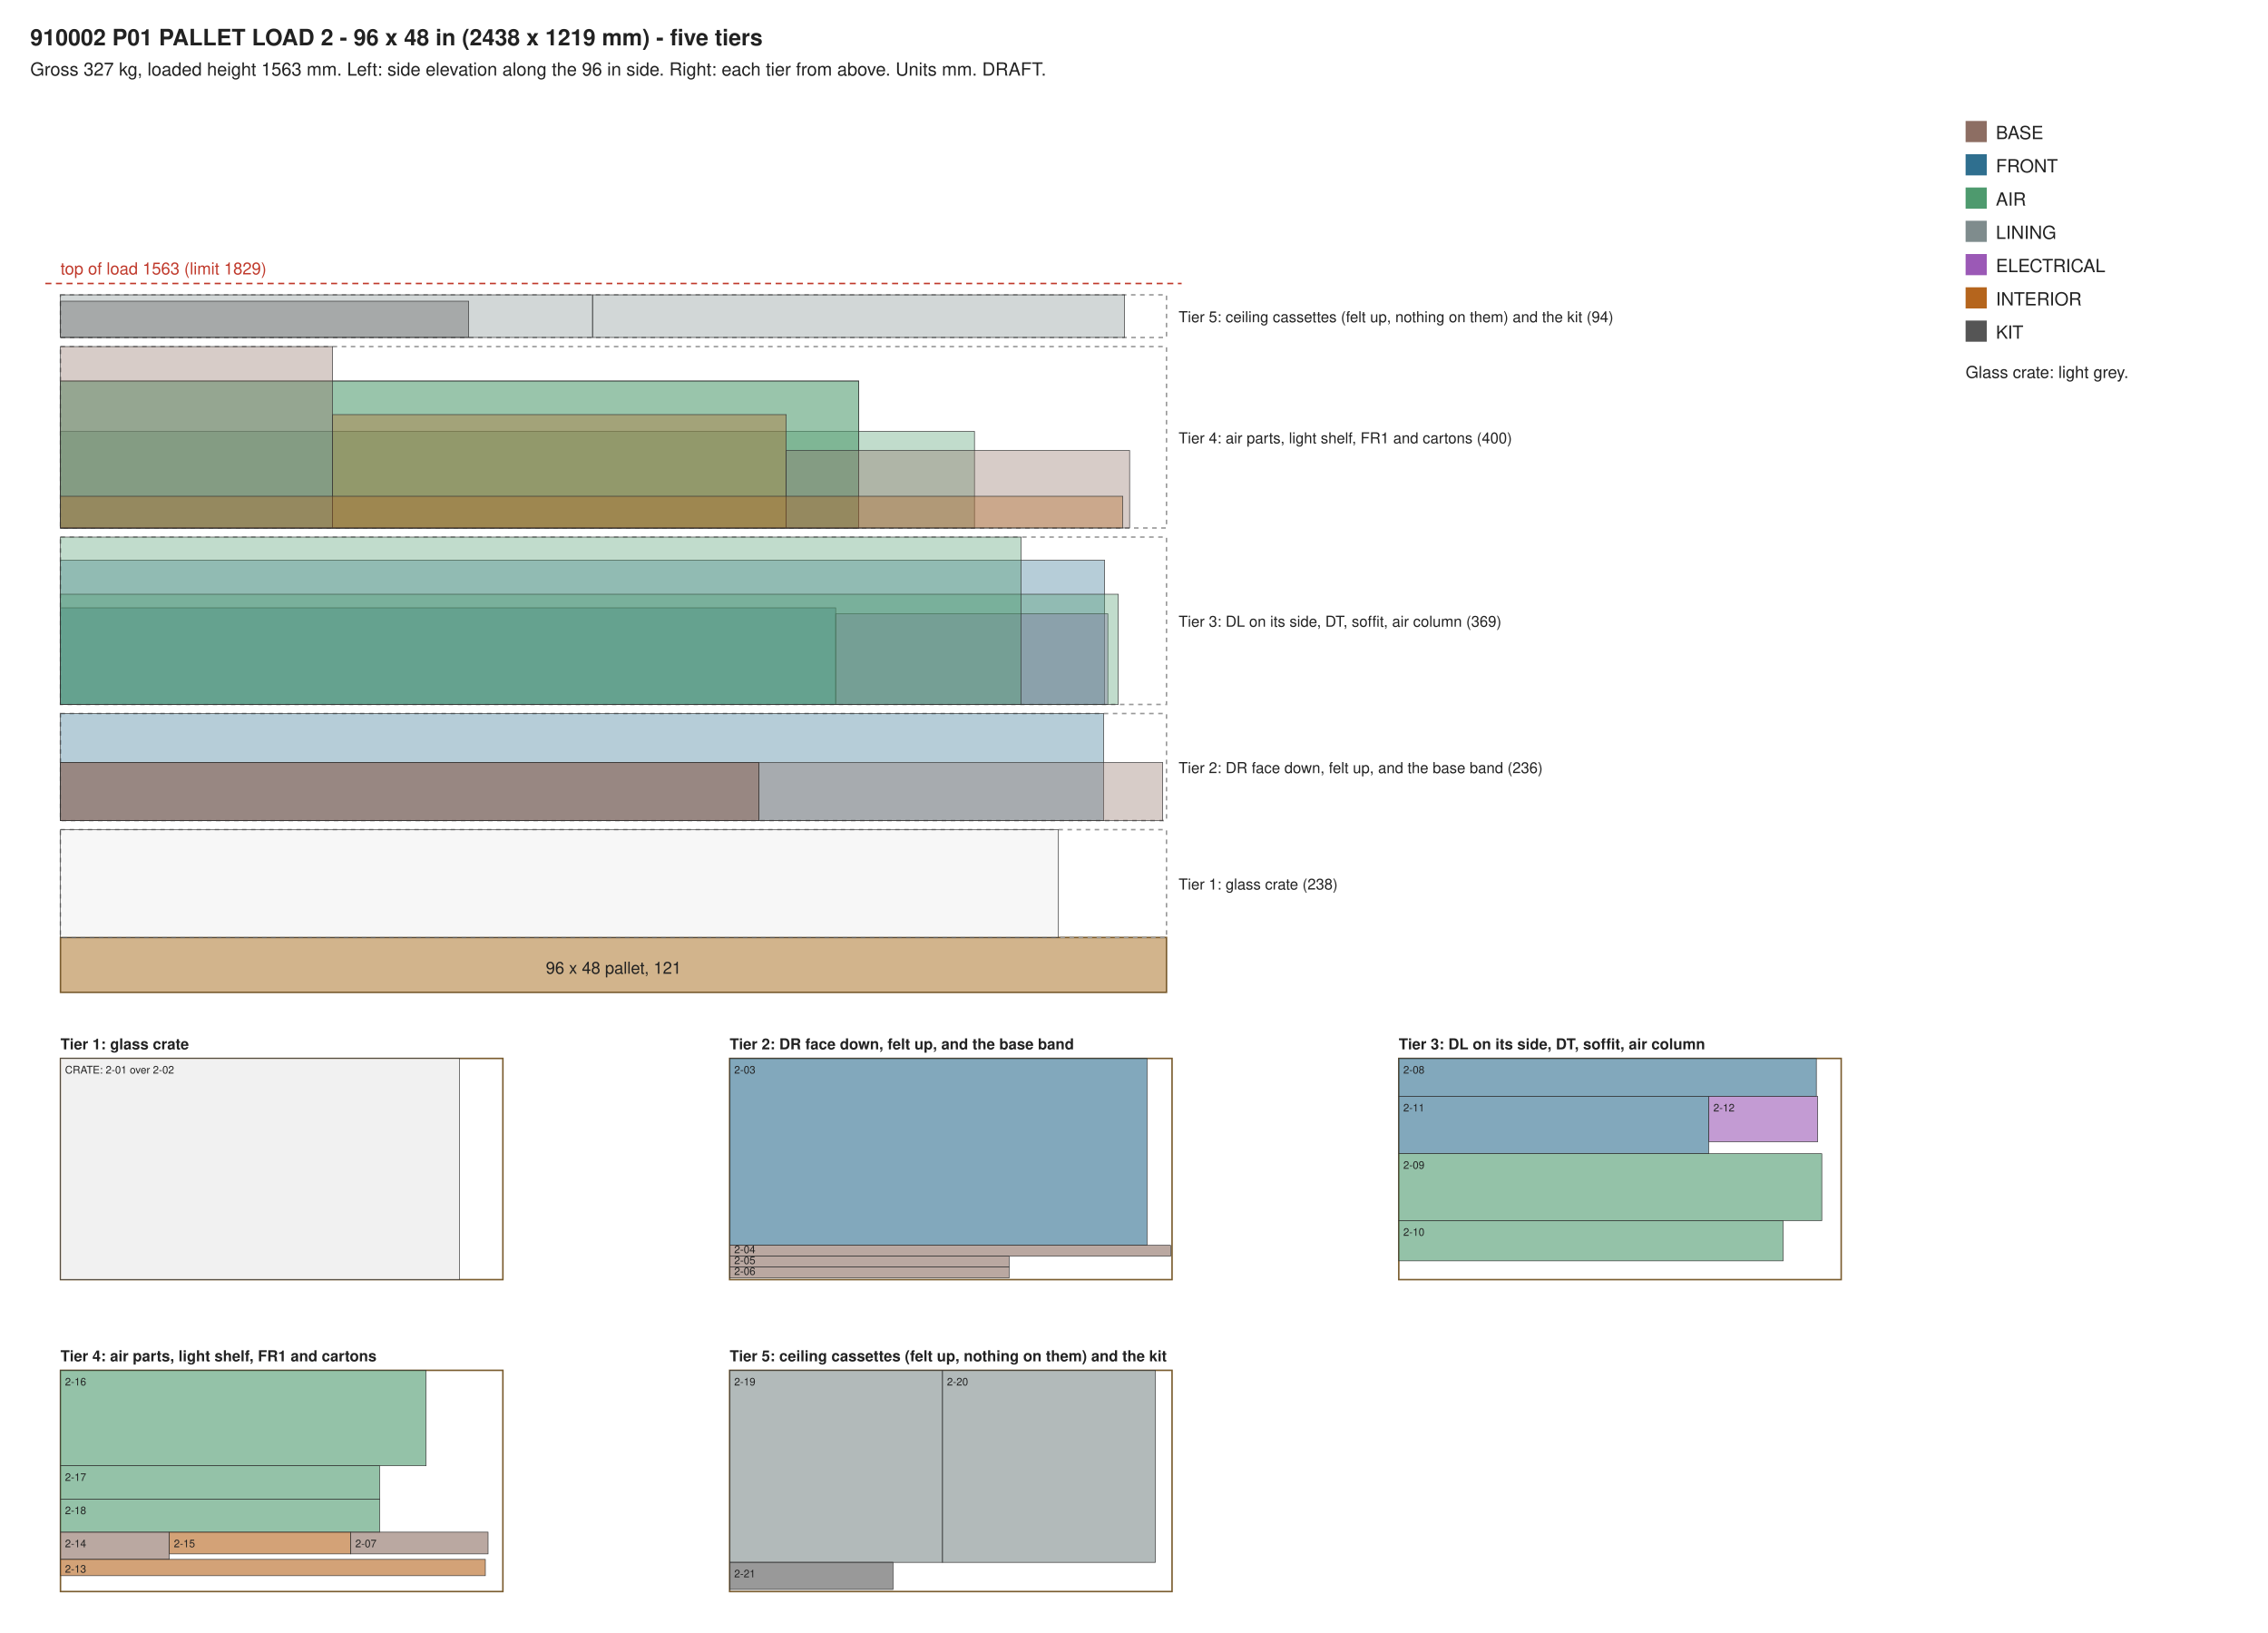
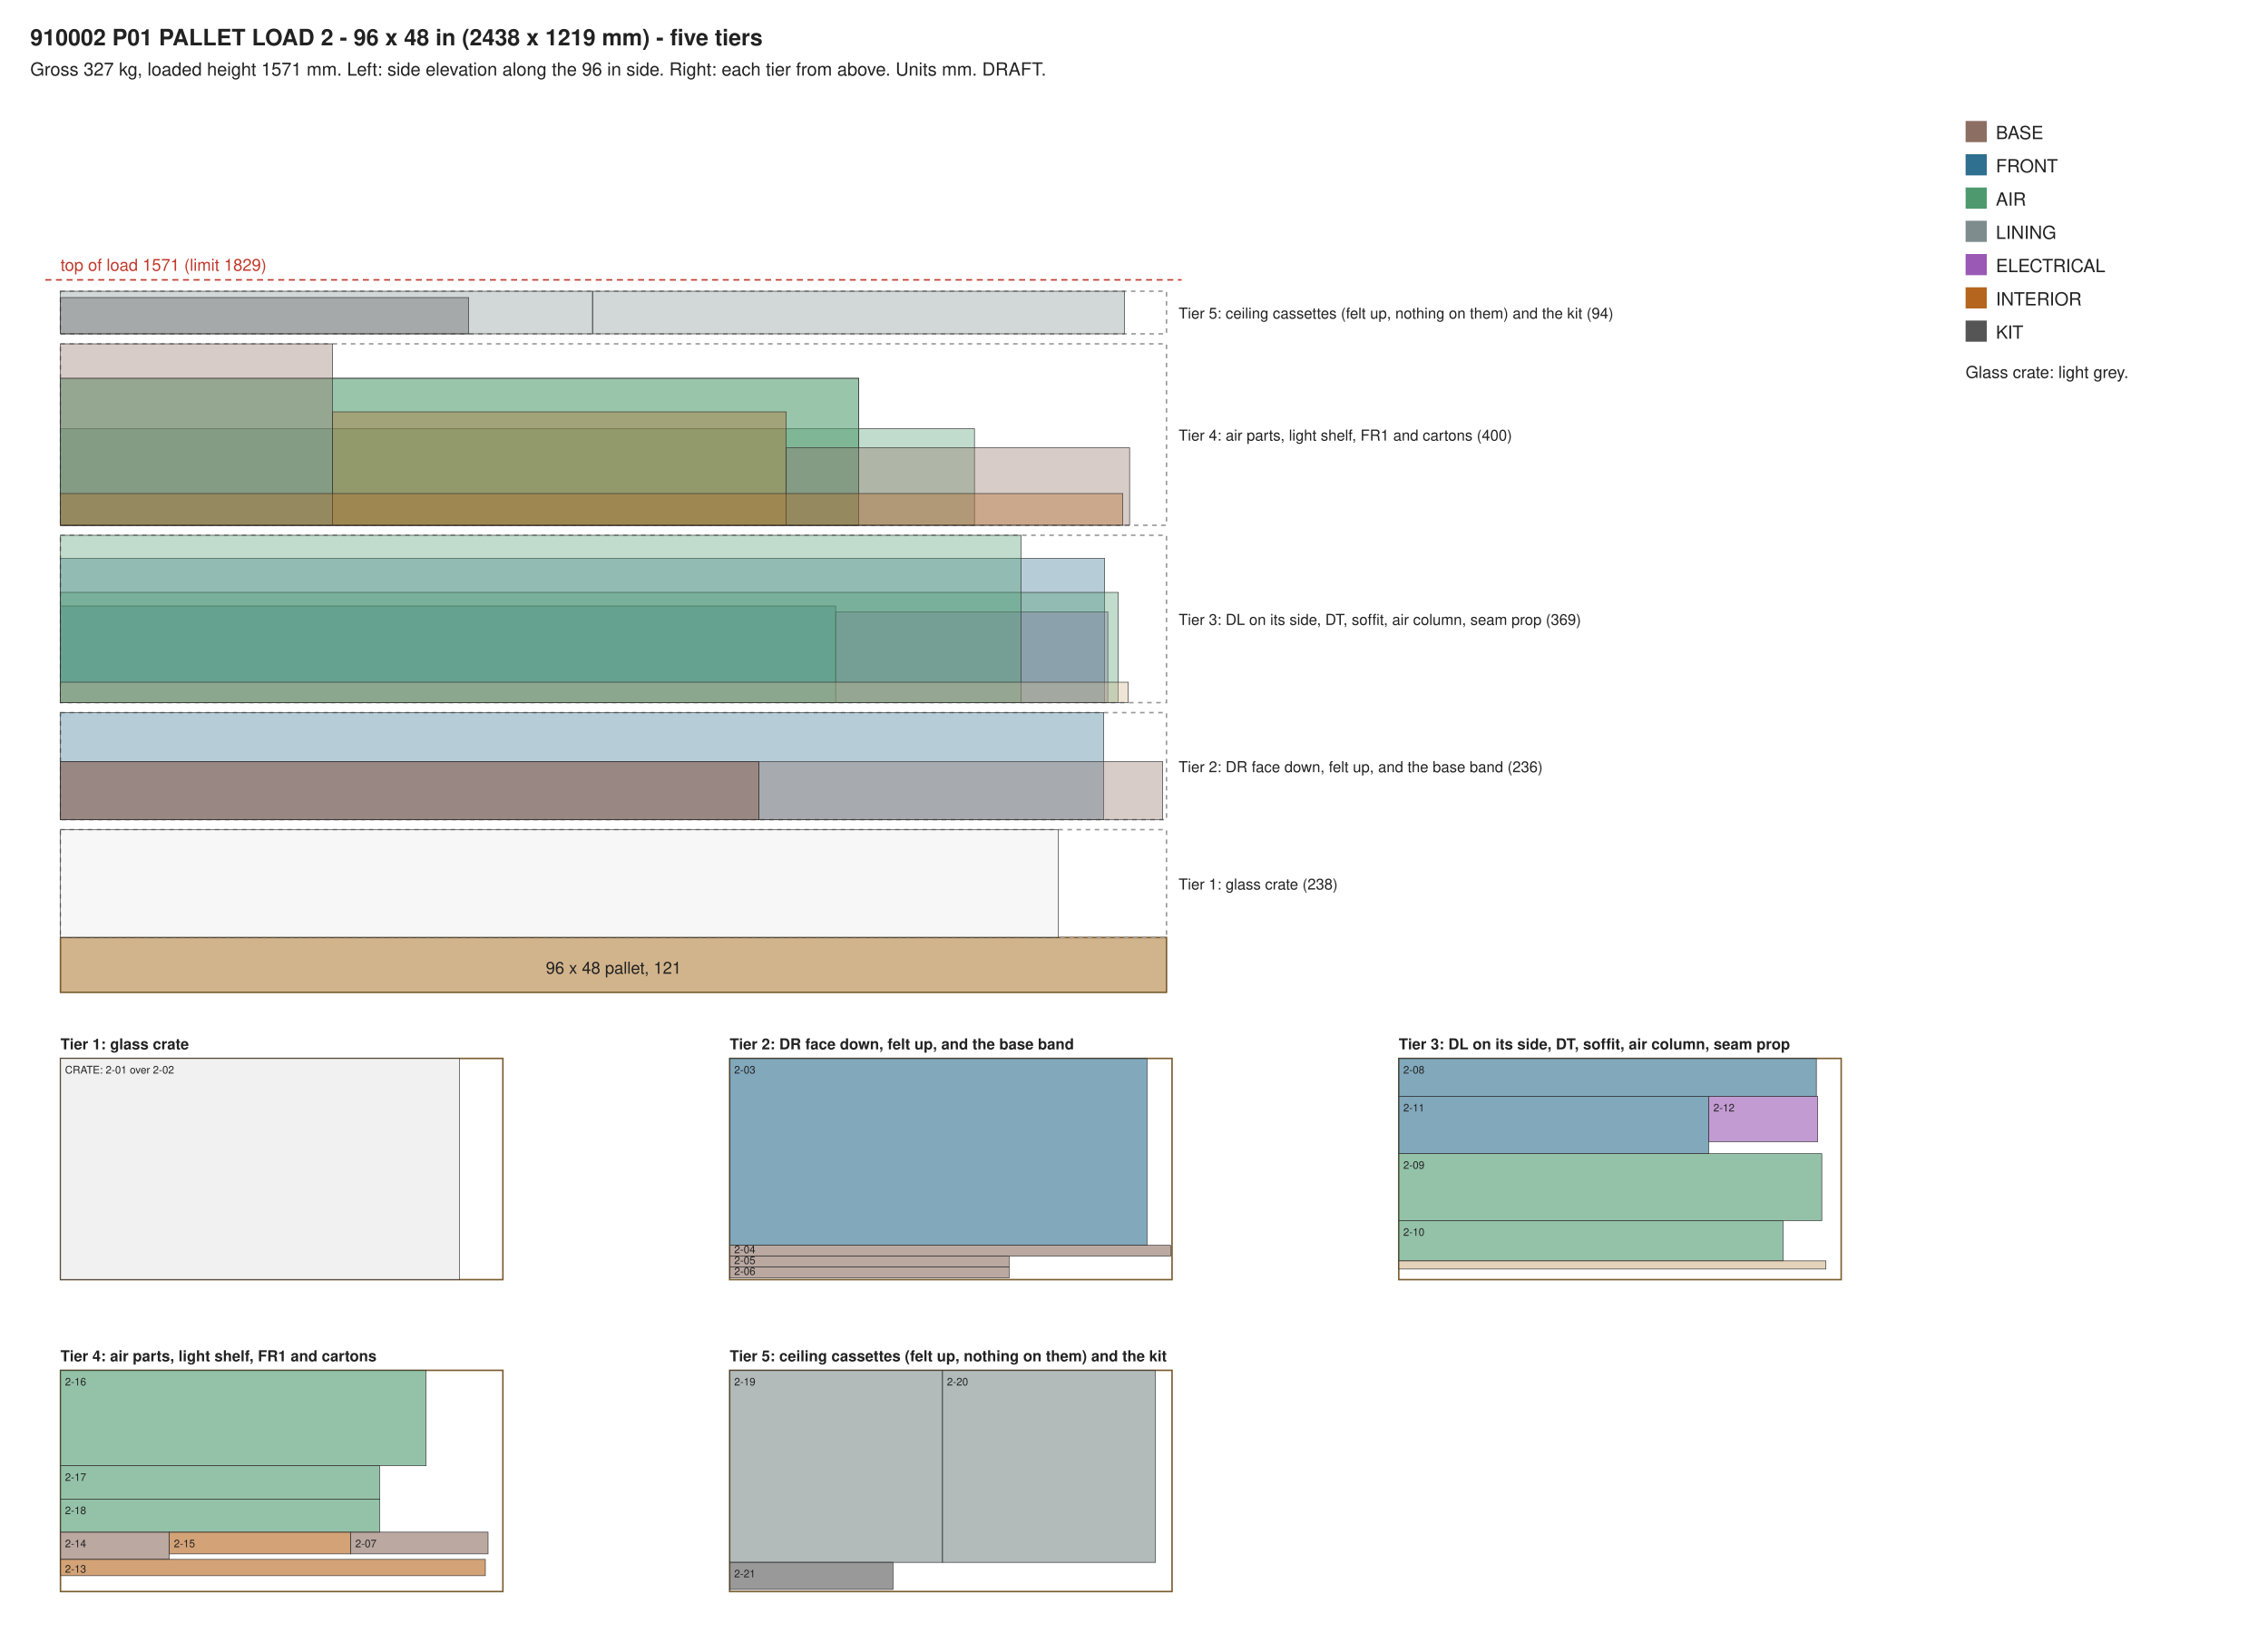
<svg xmlns="http://www.w3.org/2000/svg" width="1500" height="1080" viewBox="0 0 1500 1080">
  <rect width="1500" height="1080" fill="#ffffff" />
  <text x="20.0" y="30.0" font-family="Helvetica, Arial, sans-serif" font-size="15" text-anchor="start" font-weight="bold" fill="#222">910002 P01  PALLET LOAD 2 - 96 x 48 in (2438 x 1219 mm) - five tiers</text>
-   <text x="20.0" y="50.0" font-family="Helvetica, Arial, sans-serif" font-size="12" text-anchor="start" font-weight="normal" fill="#222">Gross 327 kg, loaded height 1563 mm. Left: side elevation along the 96 in side. Right: each tier from above. Units mm. DRAFT.</text>
+   <text x="20.0" y="50.0" font-family="Helvetica, Arial, sans-serif" font-size="12" text-anchor="start" font-weight="normal" fill="#222">Gross 327 kg, loaded height 1571 mm. Left: side elevation along the 96 in side. Right: each tier from above. Units mm. DRAFT.</text>
  <rect x="40" y="620" width="731.5" height="36.3" fill="#d2b48c" stroke="#7a5c2e" />
  <text x="405.8" y="644.0" font-family="Helvetica, Arial, sans-serif" font-size="11" text-anchor="middle" font-weight="normal" fill="#222">96 x 48 pallet, 121</text>
  <rect x="40" y="548.7" width="731.5" height="71.3" fill="none" stroke="#999" stroke-dasharray="3 3" />
  <rect x="40.0" y="548.7" width="660.0" height="71.3" fill="#e8e8e8" fill-opacity="0.35" stroke="#333" stroke-width="0.4" />
  <text x="779.5" y="588.3" font-family="Helvetica, Arial, sans-serif" font-size="10" text-anchor="start" font-weight="normal" fill="#222">Tier 1: glass crate (238)</text>
-   <rect x="40" y="471.9" width="731.5" height="70.8" fill="none" stroke="#999" stroke-dasharray="3 3" />
-   <rect x="40.0" y="471.9" width="690.0" height="70.8" fill="#2f6f8f" fill-opacity="0.35" stroke="#333" stroke-width="0.4" />
-   <rect x="40.0" y="504.3" width="729.0" height="38.4" fill="#8d6e63" fill-opacity="0.35" stroke="#333" stroke-width="0.4" />
-   <rect x="40.0" y="504.3" width="462.0" height="38.4" fill="#8d6e63" fill-opacity="0.35" stroke="#333" stroke-width="0.4" />
-   <rect x="40.0" y="504.3" width="462.0" height="38.4" fill="#8d6e63" fill-opacity="0.35" stroke="#333" stroke-width="0.4" />
-   <text x="779.5" y="511.3" font-family="Helvetica, Arial, sans-serif" font-size="10" text-anchor="start" font-weight="normal" fill="#222">Tier 2: DR face down, felt up, and the base band (236)</text>
-   <rect x="40" y="355.2" width="731.5" height="110.7" fill="none" stroke="#999" stroke-dasharray="3 3" />
-   <rect x="40.0" y="370.5" width="690.6" height="95.4" fill="#2f6f8f" fill-opacity="0.35" stroke="#333" stroke-width="0.4" />
-   <rect x="40.0" y="402.0" width="512.7" height="63.9" fill="#2f6f8f" fill-opacity="0.35" stroke="#333" stroke-width="0.4" />
-   <rect x="552.7" y="405.9" width="180.0" height="60.0" fill="#9b59b6" fill-opacity="0.35" stroke="#333" stroke-width="0.4" />
-   <rect x="40.0" y="393.0" width="699.6" height="72.9" fill="#4e9a6e" fill-opacity="0.35" stroke="#333" stroke-width="0.4" />
-   <rect x="40.0" y="355.2" width="635.4" height="110.7" fill="#4e9a6e" fill-opacity="0.35" stroke="#333" stroke-width="0.4" />
-   <text x="779.5" y="414.5" font-family="Helvetica, Arial, sans-serif" font-size="10" text-anchor="start" font-weight="normal" fill="#222">Tier 3: DL on its side, DT, soffit, air column (369)</text>
-   <rect x="40" y="229.2" width="731.5" height="120.0" fill="none" stroke="#999" stroke-dasharray="3 3" />
-   <rect x="40.0" y="285.3" width="604.5" height="63.9" fill="#4e9a6e" fill-opacity="0.35" stroke="#333" stroke-width="0.4" />
-   <rect x="40.0" y="252.0" width="528.0" height="97.2" fill="#4e9a6e" fill-opacity="0.35" stroke="#333" stroke-width="0.4" />
-   <rect x="40.0" y="252.0" width="528.0" height="97.2" fill="#4e9a6e" fill-opacity="0.35" stroke="#333" stroke-width="0.4" />
-   <rect x="40.0" y="229.2" width="180.0" height="120.0" fill="#8d6e63" fill-opacity="0.35" stroke="#333" stroke-width="0.4" />
-   <rect x="220.0" y="274.2" width="300.0" height="75.0" fill="#b5651d" fill-opacity="0.35" stroke="#333" stroke-width="0.4" />
-   <rect x="520.0" y="297.9" width="227.1" height="51.3" fill="#8d6e63" fill-opacity="0.35" stroke="#333" stroke-width="0.4" />
-   <rect x="40.0" y="328.2" width="702.6" height="21.0" fill="#b5651d" fill-opacity="0.35" stroke="#333" stroke-width="0.4" />
-   <text x="779.5" y="293.2" font-family="Helvetica, Arial, sans-serif" font-size="10" text-anchor="start" font-weight="normal" fill="#222">Tier 4: air parts, light shelf, FR1 and cartons (400)</text>
-   <rect x="40" y="195.0" width="731.5" height="28.2" fill="none" stroke="#999" stroke-dasharray="3 3" />
-   <rect x="40.0" y="195.0" width="351.9" height="28.2" fill="#7f8c8d" fill-opacity="0.35" stroke="#333" stroke-width="0.4" />
-   <rect x="391.9" y="195.0" width="351.9" height="28.2" fill="#7f8c8d" fill-opacity="0.35" stroke="#333" stroke-width="0.4" />
-   <rect x="40.0" y="199.2" width="270.0" height="24.0" fill="#555555" fill-opacity="0.35" stroke="#333" stroke-width="0.4" />
-   <text x="779.5" y="213.1" font-family="Helvetica, Arial, sans-serif" font-size="10" text-anchor="start" font-weight="normal" fill="#222">Tier 5: ceiling cassettes (felt up, nothing on them) and the kit (94)</text>
-   <line x1="30" y1="187.5" x2="781.5" y2="187.5" stroke="#c0392b" stroke-dasharray="4 3" />
-   <text x="40.0" y="181.5" font-family="Helvetica, Arial, sans-serif" font-size="11" text-anchor="start" font-weight="normal" fill="#c0392b">top of load 1563 (limit 1829)</text>
+   <rect x="40" y="471.3" width="731.5" height="70.8" fill="none" stroke="#999" stroke-dasharray="3 3" />
+   <rect x="40.0" y="471.3" width="690.0" height="70.8" fill="#2f6f8f" fill-opacity="0.35" stroke="#333" stroke-width="0.4" />
+   <rect x="40.0" y="503.7" width="729.0" height="38.4" fill="#8d6e63" fill-opacity="0.35" stroke="#333" stroke-width="0.4" />
+   <rect x="40.0" y="503.7" width="462.0" height="38.4" fill="#8d6e63" fill-opacity="0.35" stroke="#333" stroke-width="0.4" />
+   <rect x="40.0" y="503.7" width="462.0" height="38.4" fill="#8d6e63" fill-opacity="0.35" stroke="#333" stroke-width="0.4" />
+   <text x="779.5" y="510.7" font-family="Helvetica, Arial, sans-serif" font-size="10" text-anchor="start" font-weight="normal" fill="#222">Tier 2: DR face down, felt up, and the base band (236)</text>
+   <rect x="40" y="354.0" width="731.5" height="110.7" fill="none" stroke="#999" stroke-dasharray="3 3" />
+   <rect x="40.0" y="369.3" width="690.6" height="95.4" fill="#2f6f8f" fill-opacity="0.35" stroke="#333" stroke-width="0.4" />
+   <rect x="40.0" y="400.8" width="512.7" height="63.9" fill="#2f6f8f" fill-opacity="0.35" stroke="#333" stroke-width="0.4" />
+   <rect x="552.7" y="404.7" width="180.0" height="60.0" fill="#9b59b6" fill-opacity="0.35" stroke="#333" stroke-width="0.4" />
+   <rect x="40.0" y="391.8" width="699.6" height="72.9" fill="#4e9a6e" fill-opacity="0.35" stroke="#333" stroke-width="0.4" />
+   <rect x="40.0" y="354.0" width="635.4" height="110.7" fill="#4e9a6e" fill-opacity="0.35" stroke="#333" stroke-width="0.4" />
+   <rect x="40.0" y="451.2" width="706.2" height="13.5" fill="#d2b48c" fill-opacity="0.35" stroke="#333" stroke-width="0.4" />
+   <text x="779.5" y="413.3" font-family="Helvetica, Arial, sans-serif" font-size="10" text-anchor="start" font-weight="normal" fill="#222">Tier 3: DL on its side, DT, soffit, air column, seam prop (369)</text>
+   <rect x="40" y="227.4" width="731.5" height="120.0" fill="none" stroke="#999" stroke-dasharray="3 3" />
+   <rect x="40.0" y="283.5" width="604.5" height="63.9" fill="#4e9a6e" fill-opacity="0.35" stroke="#333" stroke-width="0.4" />
+   <rect x="40.0" y="250.2" width="528.0" height="97.2" fill="#4e9a6e" fill-opacity="0.35" stroke="#333" stroke-width="0.4" />
+   <rect x="40.0" y="250.2" width="528.0" height="97.2" fill="#4e9a6e" fill-opacity="0.35" stroke="#333" stroke-width="0.4" />
+   <rect x="40.0" y="227.4" width="180.0" height="120.0" fill="#8d6e63" fill-opacity="0.35" stroke="#333" stroke-width="0.4" />
+   <rect x="220.0" y="272.4" width="300.0" height="75.0" fill="#b5651d" fill-opacity="0.35" stroke="#333" stroke-width="0.4" />
+   <rect x="520.0" y="296.1" width="227.1" height="51.3" fill="#8d6e63" fill-opacity="0.35" stroke="#333" stroke-width="0.4" />
+   <rect x="40.0" y="326.4" width="702.6" height="21.0" fill="#b5651d" fill-opacity="0.35" stroke="#333" stroke-width="0.4" />
+   <text x="779.5" y="291.4" font-family="Helvetica, Arial, sans-serif" font-size="10" text-anchor="start" font-weight="normal" fill="#222">Tier 4: air parts, light shelf, FR1 and cartons (400)</text>
+   <rect x="40" y="192.6" width="731.5" height="28.2" fill="none" stroke="#999" stroke-dasharray="3 3" />
+   <rect x="40.0" y="192.6" width="351.9" height="28.2" fill="#7f8c8d" fill-opacity="0.35" stroke="#333" stroke-width="0.4" />
+   <rect x="391.9" y="192.6" width="351.9" height="28.2" fill="#7f8c8d" fill-opacity="0.35" stroke="#333" stroke-width="0.4" />
+   <rect x="40.0" y="196.8" width="270.0" height="24.0" fill="#555555" fill-opacity="0.35" stroke="#333" stroke-width="0.4" />
+   <text x="779.5" y="210.7" font-family="Helvetica, Arial, sans-serif" font-size="10" text-anchor="start" font-weight="normal" fill="#222">Tier 5: ceiling cassettes (felt up, nothing on them) and the kit (94)</text>
+   <line x1="30" y1="185.1" x2="781.5" y2="185.1" stroke="#c0392b" stroke-dasharray="4 3" />
+   <text x="40.0" y="179.1" font-family="Helvetica, Arial, sans-serif" font-size="11" text-anchor="start" font-weight="normal" fill="#c0392b">top of load 1571 (limit 1829)</text>
  <text x="40.0" y="694.0" font-family="Helvetica, Arial, sans-serif" font-size="10" text-anchor="start" font-weight="bold" fill="#222">Tier 1: glass crate</text>
  <rect x="40.0" y="700.0" width="292.6" height="146.3" fill="none" stroke="#7a5c2e" />
  <rect x="40.0" y="700.0" width="264.0" height="146.3" fill="#e8e8e8" fill-opacity="0.6" stroke="#333" stroke-width="0.4" />
  <text x="43.0" y="710.0" font-family="Helvetica, Arial, sans-serif" font-size="7" text-anchor="start" font-weight="normal" fill="#222">CRATE: 2-01 over 2-02</text>
  <text x="482.6" y="694.0" font-family="Helvetica, Arial, sans-serif" font-size="10" text-anchor="start" font-weight="bold" fill="#222">Tier 2: DR face down, felt up, and the base band</text>
  <rect x="482.56" y="700.0" width="292.6" height="146.3" fill="none" stroke="#7a5c2e" />
  <rect x="482.6" y="700.0" width="276.0" height="123.6" fill="#2f6f8f" fill-opacity="0.6" stroke="#333" stroke-width="0.4" />
  <text x="485.6" y="710.0" font-family="Helvetica, Arial, sans-serif" font-size="7" text-anchor="start" font-weight="normal" fill="#222">2-03</text>
  <rect x="482.6" y="823.6" width="291.6" height="7.2" fill="#8d6e63" fill-opacity="0.6" stroke="#333" stroke-width="0.4" />
  <text x="485.6" y="828.8" font-family="Helvetica, Arial, sans-serif" font-size="7" text-anchor="start" font-weight="normal" fill="#222">2-04</text>
  <rect x="482.6" y="830.8" width="184.8" height="7.2" fill="#8d6e63" fill-opacity="0.6" stroke="#333" stroke-width="0.4" />
  <text x="485.6" y="836.0" font-family="Helvetica, Arial, sans-serif" font-size="7" text-anchor="start" font-weight="normal" fill="#222">2-05</text>
  <rect x="482.6" y="838.0" width="184.8" height="7.2" fill="#8d6e63" fill-opacity="0.6" stroke="#333" stroke-width="0.4" />
  <text x="485.6" y="843.2" font-family="Helvetica, Arial, sans-serif" font-size="7" text-anchor="start" font-weight="normal" fill="#222">2-06</text>
-   <text x="925.1" y="694.0" font-family="Helvetica, Arial, sans-serif" font-size="10" text-anchor="start" font-weight="bold" fill="#222">Tier 3: DL on its side, DT, soffit, air column</text>
+   <text x="925.1" y="694.0" font-family="Helvetica, Arial, sans-serif" font-size="10" text-anchor="start" font-weight="bold" fill="#222">Tier 3: DL on its side, DT, soffit, air column, seam prop</text>
  <rect x="925.12" y="700.0" width="292.6" height="146.3" fill="none" stroke="#7a5c2e" />
  <rect x="925.1" y="700.0" width="276.2" height="25.1" fill="#2f6f8f" fill-opacity="0.6" stroke="#333" stroke-width="0.4" />
  <text x="928.1" y="710.0" font-family="Helvetica, Arial, sans-serif" font-size="7" text-anchor="start" font-weight="normal" fill="#222">2-08</text>
  <rect x="925.1" y="725.1" width="205.1" height="37.9" fill="#2f6f8f" fill-opacity="0.6" stroke="#333" stroke-width="0.4" />
  <text x="928.1" y="735.1" font-family="Helvetica, Arial, sans-serif" font-size="7" text-anchor="start" font-weight="normal" fill="#222">2-11</text>
  <rect x="1130.2" y="725.1" width="72.0" height="30.0" fill="#9b59b6" fill-opacity="0.6" stroke="#333" stroke-width="0.4" />
  <text x="1133.2" y="735.1" font-family="Helvetica, Arial, sans-serif" font-size="7" text-anchor="start" font-weight="normal" fill="#222">2-12</text>
  <rect x="925.1" y="763.0" width="279.8" height="44.3" fill="#4e9a6e" fill-opacity="0.6" stroke="#333" stroke-width="0.4" />
  <text x="928.1" y="773.0" font-family="Helvetica, Arial, sans-serif" font-size="7" text-anchor="start" font-weight="normal" fill="#222">2-09</text>
  <rect x="925.1" y="807.3" width="254.2" height="26.6" fill="#4e9a6e" fill-opacity="0.6" stroke="#333" stroke-width="0.4" />
  <text x="928.1" y="817.3" font-family="Helvetica, Arial, sans-serif" font-size="7" text-anchor="start" font-weight="normal" fill="#222">2-10</text>
+   <rect x="925.1" y="833.9" width="282.5" height="5.4" fill="#d2b48c" fill-opacity="0.6" stroke="#333" stroke-width="0.4" />
  <text x="40.0" y="900.3" font-family="Helvetica, Arial, sans-serif" font-size="10" text-anchor="start" font-weight="bold" fill="#222">Tier 4: air parts, light shelf, FR1 and cartons</text>
  <rect x="40.0" y="906.28" width="292.6" height="146.3" fill="none" stroke="#7a5c2e" />
  <rect x="40.0" y="906.3" width="241.8" height="63.1" fill="#4e9a6e" fill-opacity="0.6" stroke="#333" stroke-width="0.4" />
  <text x="43.0" y="916.3" font-family="Helvetica, Arial, sans-serif" font-size="7" text-anchor="start" font-weight="normal" fill="#222">2-16</text>
  <rect x="40.0" y="969.4" width="211.2" height="22.0" fill="#4e9a6e" fill-opacity="0.6" stroke="#333" stroke-width="0.4" />
  <text x="43.0" y="979.4" font-family="Helvetica, Arial, sans-serif" font-size="7" text-anchor="start" font-weight="normal" fill="#222">2-17</text>
  <rect x="40.0" y="991.4" width="211.2" height="22.0" fill="#4e9a6e" fill-opacity="0.6" stroke="#333" stroke-width="0.4" />
  <text x="43.0" y="1001.4" font-family="Helvetica, Arial, sans-serif" font-size="7" text-anchor="start" font-weight="normal" fill="#222">2-18</text>
  <rect x="40.0" y="1013.3" width="72.0" height="18.0" fill="#8d6e63" fill-opacity="0.6" stroke="#333" stroke-width="0.4" />
  <text x="43.0" y="1023.3" font-family="Helvetica, Arial, sans-serif" font-size="7" text-anchor="start" font-weight="normal" fill="#222">2-14</text>
  <rect x="112.0" y="1013.3" width="120.0" height="14.4" fill="#b5651d" fill-opacity="0.6" stroke="#333" stroke-width="0.4" />
  <text x="115.0" y="1023.3" font-family="Helvetica, Arial, sans-serif" font-size="7" text-anchor="start" font-weight="normal" fill="#222">2-15</text>
  <rect x="232.0" y="1013.3" width="90.8" height="14.4" fill="#8d6e63" fill-opacity="0.6" stroke="#333" stroke-width="0.4" />
  <text x="235.0" y="1023.3" font-family="Helvetica, Arial, sans-serif" font-size="7" text-anchor="start" font-weight="normal" fill="#222">2-07</text>
  <rect x="40.0" y="1031.3" width="281.0" height="10.8" fill="#b5651d" fill-opacity="0.6" stroke="#333" stroke-width="0.4" />
  <text x="43.0" y="1040.1" font-family="Helvetica, Arial, sans-serif" font-size="7" text-anchor="start" font-weight="normal" fill="#222">2-13</text>
  <text x="482.6" y="900.3" font-family="Helvetica, Arial, sans-serif" font-size="10" text-anchor="start" font-weight="bold" fill="#222">Tier 5: ceiling cassettes (felt up, nothing on them) and the kit</text>
  <rect x="482.56" y="906.28" width="292.6" height="146.3" fill="none" stroke="#7a5c2e" />
  <rect x="482.6" y="906.3" width="140.8" height="127.0" fill="#7f8c8d" fill-opacity="0.6" stroke="#333" stroke-width="0.4" />
  <text x="485.6" y="916.3" font-family="Helvetica, Arial, sans-serif" font-size="7" text-anchor="start" font-weight="normal" fill="#222">2-19</text>
  <rect x="623.3" y="906.3" width="140.8" height="127.0" fill="#7f8c8d" fill-opacity="0.6" stroke="#333" stroke-width="0.4" />
  <text x="626.3" y="916.3" font-family="Helvetica, Arial, sans-serif" font-size="7" text-anchor="start" font-weight="normal" fill="#222">2-20</text>
  <rect x="482.6" y="1033.2" width="108.0" height="18.0" fill="#555555" fill-opacity="0.6" stroke="#333" stroke-width="0.4" />
  <text x="485.6" y="1043.2" font-family="Helvetica, Arial, sans-serif" font-size="7" text-anchor="start" font-weight="normal" fill="#222">2-21</text>
  <rect x="1300" y="80" width="14" height="14" fill="#8d6e63" />
  <text x="1320.0" y="92.0" font-family="Helvetica, Arial, sans-serif" font-size="12" text-anchor="start" font-weight="normal" fill="#222">BASE</text>
  <rect x="1300" y="102" width="14" height="14" fill="#2f6f8f" />
  <text x="1320.0" y="114.0" font-family="Helvetica, Arial, sans-serif" font-size="12" text-anchor="start" font-weight="normal" fill="#222">FRONT</text>
  <rect x="1300" y="124" width="14" height="14" fill="#4e9a6e" />
  <text x="1320.0" y="136.0" font-family="Helvetica, Arial, sans-serif" font-size="12" text-anchor="start" font-weight="normal" fill="#222">AIR</text>
  <rect x="1300" y="146" width="14" height="14" fill="#7f8c8d" />
  <text x="1320.0" y="158.0" font-family="Helvetica, Arial, sans-serif" font-size="12" text-anchor="start" font-weight="normal" fill="#222">LINING</text>
  <rect x="1300" y="168" width="14" height="14" fill="#9b59b6" />
  <text x="1320.0" y="180.0" font-family="Helvetica, Arial, sans-serif" font-size="12" text-anchor="start" font-weight="normal" fill="#222">ELECTRICAL</text>
  <rect x="1300" y="190" width="14" height="14" fill="#b5651d" />
  <text x="1320.0" y="202.0" font-family="Helvetica, Arial, sans-serif" font-size="12" text-anchor="start" font-weight="normal" fill="#222">INTERIOR</text>
  <rect x="1300" y="212" width="14" height="14" fill="#555555" />
  <text x="1320.0" y="224.0" font-family="Helvetica, Arial, sans-serif" font-size="12" text-anchor="start" font-weight="normal" fill="#222">KIT</text>
  <text x="1300.0" y="250.0" font-family="Helvetica, Arial, sans-serif" font-size="11" text-anchor="start" font-weight="normal" fill="#222">Glass crate: light grey.</text>
</svg>
